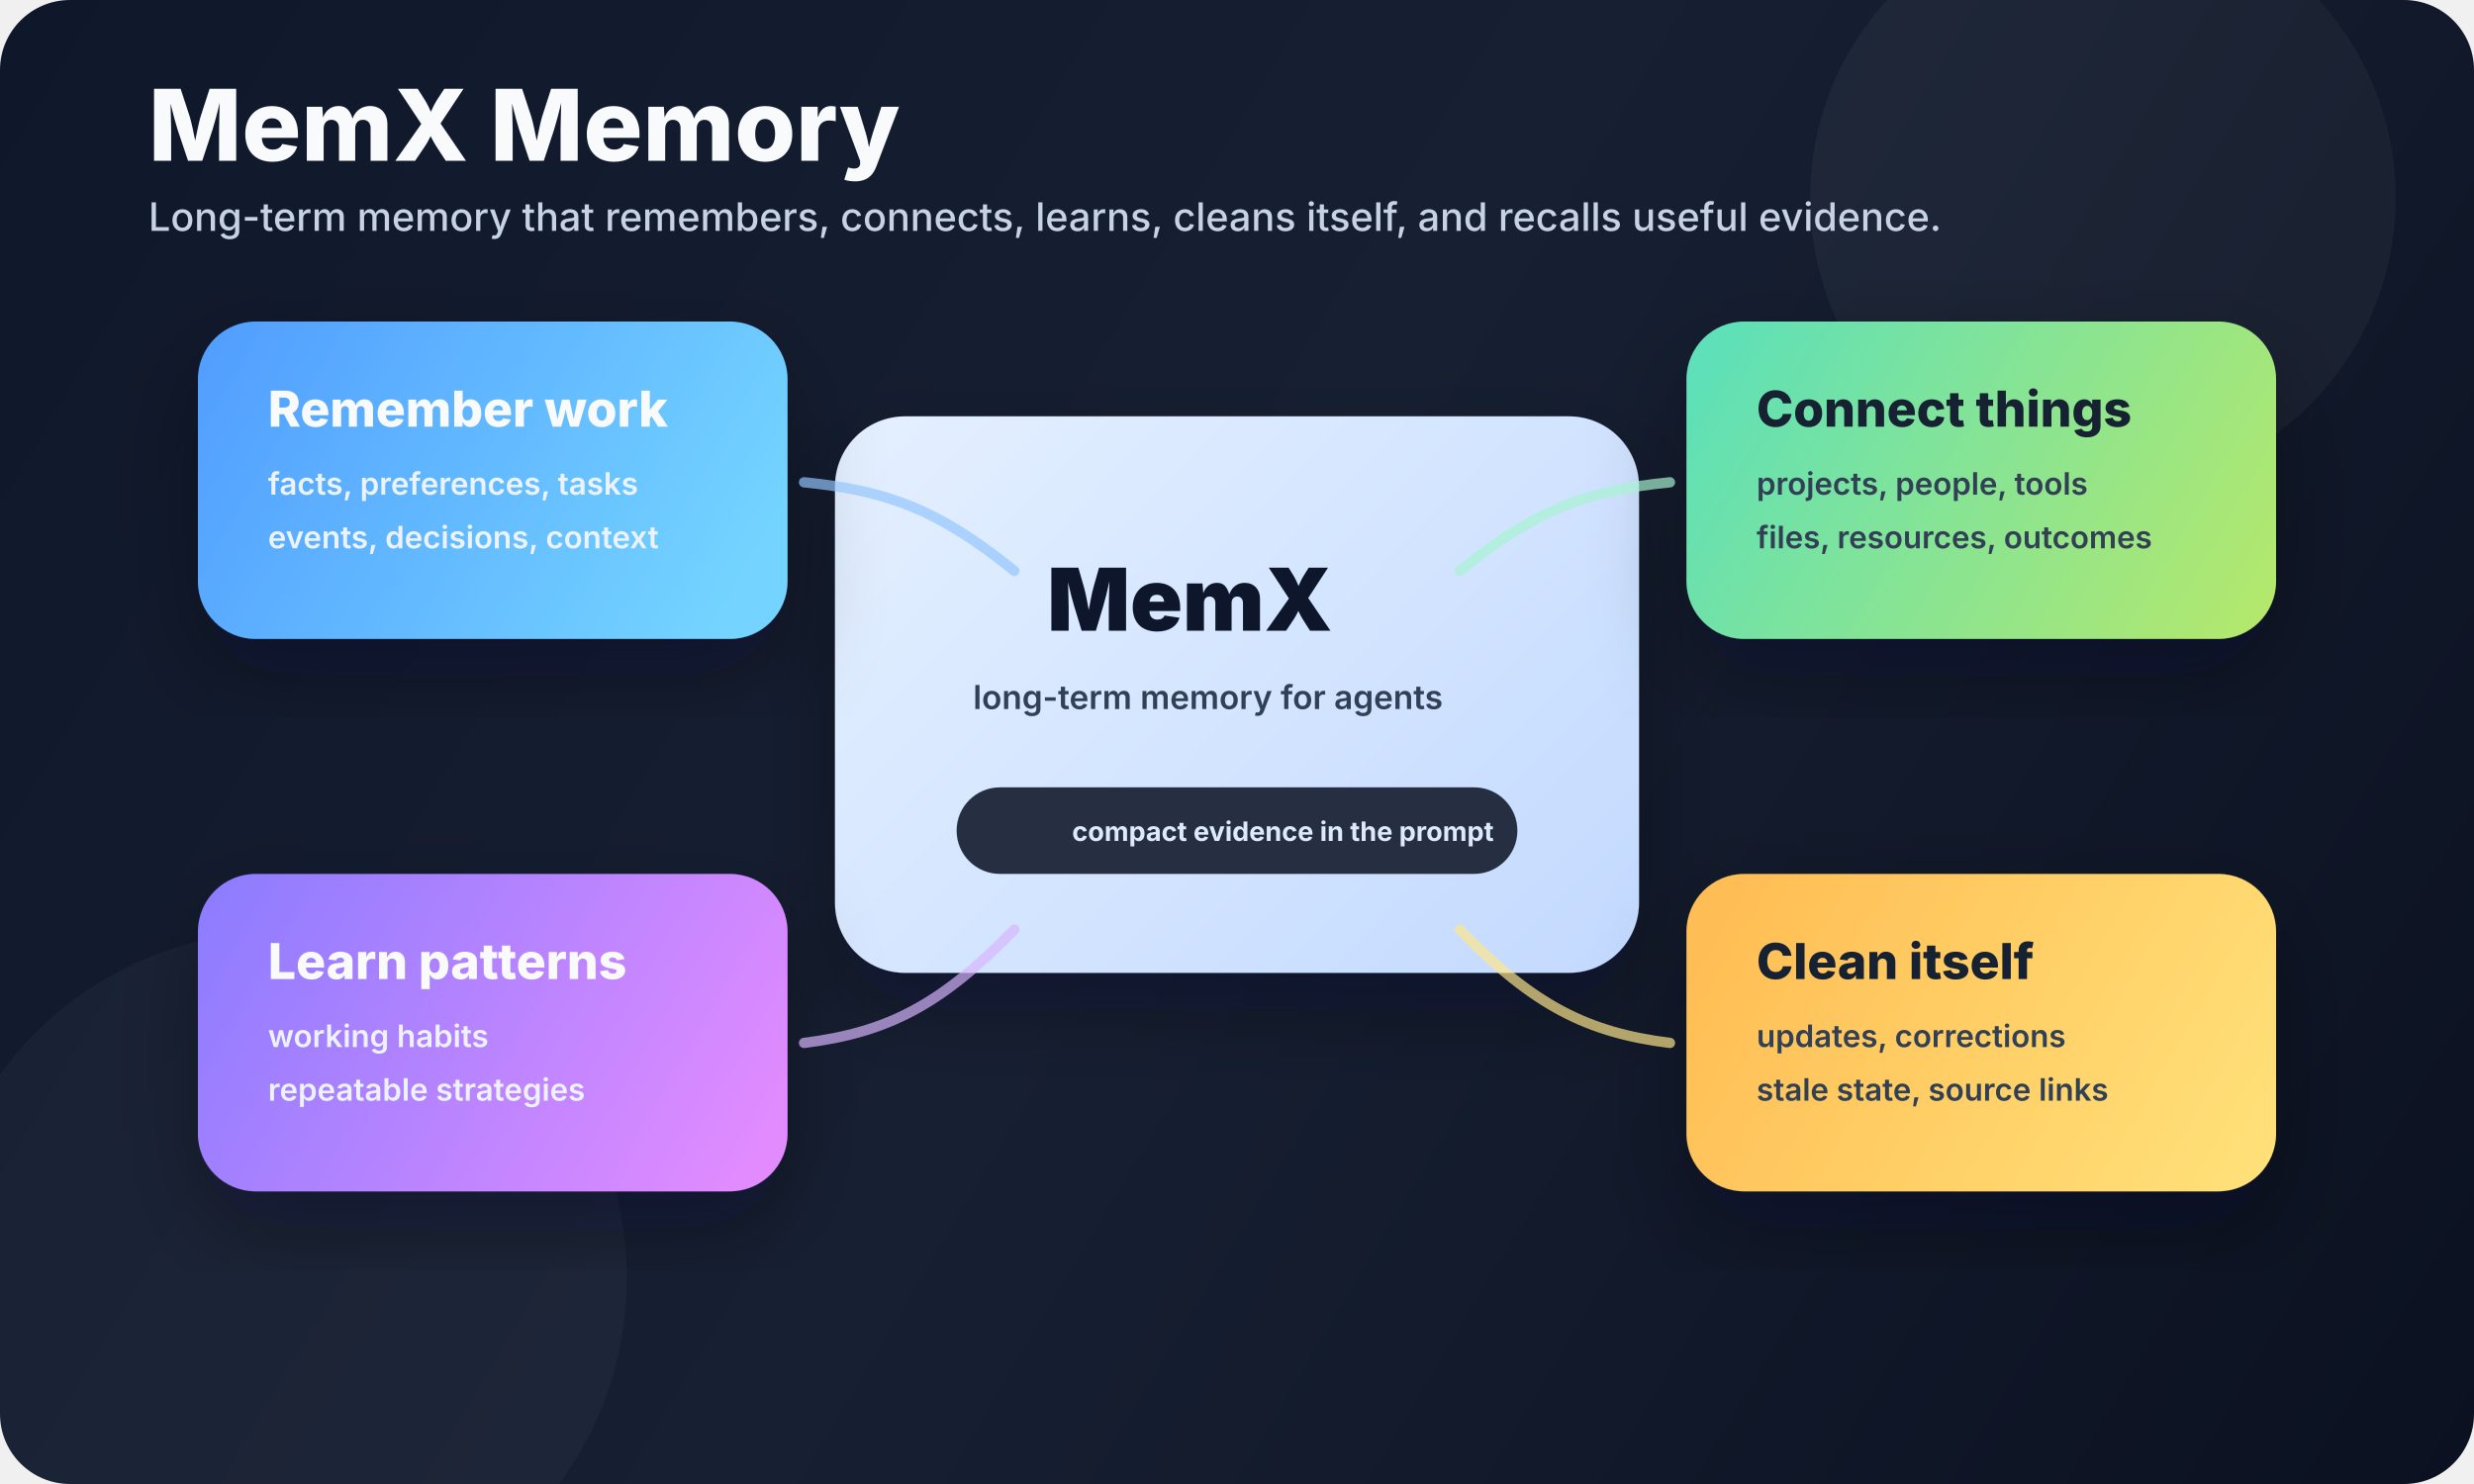
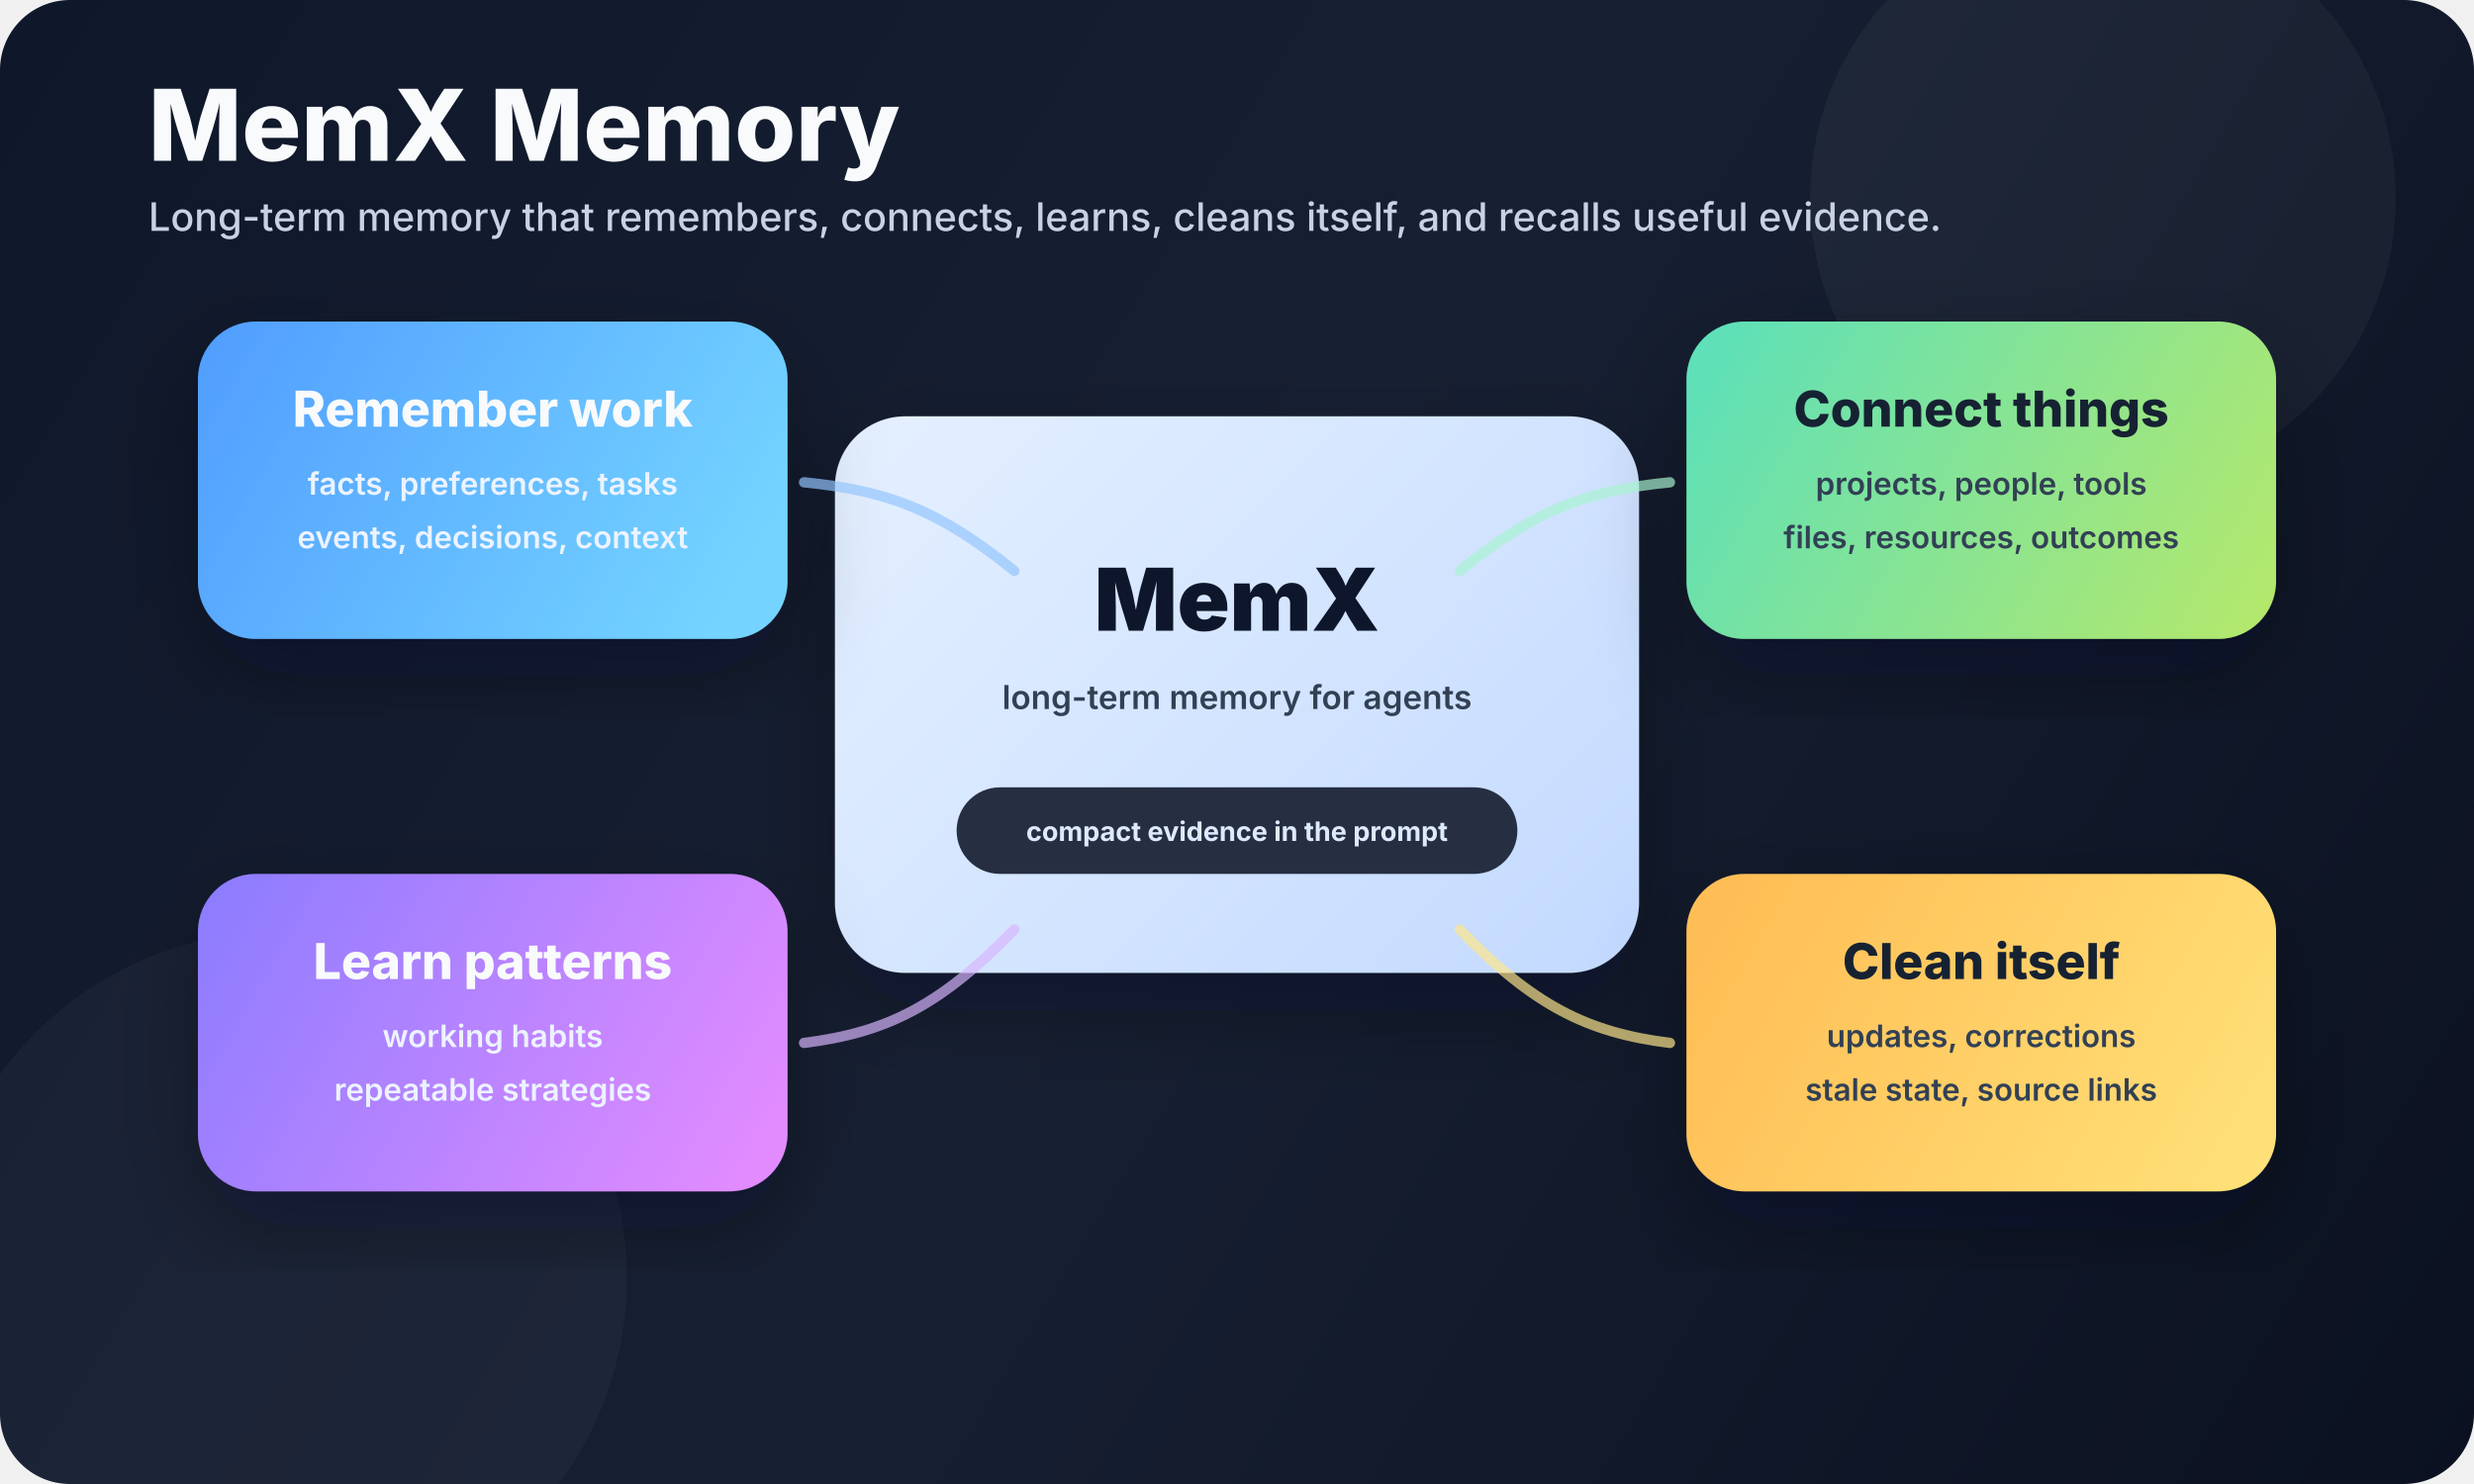
<svg xmlns="http://www.w3.org/2000/svg" width="1200" height="720" viewBox="0 0 1200 720" fill="none" role="img" aria-labelledby="title desc">
  <defs>
    <linearGradient id="bg" x1="0" y1="0" x2="1200" y2="720" gradientUnits="userSpaceOnUse">
      <stop offset="0" stop-color="#0F172A" />
      <stop offset="0.48" stop-color="#172033" />
      <stop offset="1" stop-color="#0B1120" />
    </linearGradient>
    <linearGradient id="center" x1="410" y1="172" x2="790" y2="548" gradientUnits="userSpaceOnUse">
      <stop stop-color="#E6F1FF" />
      <stop offset="1" stop-color="#BFD7FF" />
    </linearGradient>
    <linearGradient id="blue" x1="96" y1="142" x2="356" y2="292" gradientUnits="userSpaceOnUse">
      <stop stop-color="#4F9BFF" />
      <stop offset="1" stop-color="#74D4FF" />
    </linearGradient>
    <linearGradient id="green" x1="844" y1="142" x2="1104" y2="292" gradientUnits="userSpaceOnUse">
      <stop stop-color="#5EE0B8" />
      <stop offset="1" stop-color="#B4E86C" />
    </linearGradient>
    <linearGradient id="purple" x1="96" y1="428" x2="356" y2="578" gradientUnits="userSpaceOnUse">
      <stop stop-color="#8B7CFF" />
      <stop offset="1" stop-color="#E18BFF" />
    </linearGradient>
    <linearGradient id="gold" x1="844" y1="428" x2="1104" y2="578" gradientUnits="userSpaceOnUse">
      <stop stop-color="#FFBE55" />
      <stop offset="1" stop-color="#FFE27A" />
    </linearGradient>
    <filter id="shadow" x="-25%" y="-25%" width="150%" height="150%" color-interpolation-filters="sRGB">
      <feDropShadow dx="0" dy="18" stdDeviation="22" flood-color="#020617" flood-opacity="0.34" />
    </filter>
    <style>
      .title { font: 800 48px Inter, ui-sans-serif, system-ui, -apple-system, BlinkMacSystemFont, "Segoe UI", sans-serif; fill: #F8FAFC; letter-spacing: 0; }
      .subtitle { font: 500 19px Inter, ui-sans-serif, system-ui, -apple-system, BlinkMacSystemFont, "Segoe UI", sans-serif; fill: #C7D2E5; letter-spacing: 0; }
      .centerTitle { font: 900 42px Inter, ui-sans-serif, system-ui, -apple-system, BlinkMacSystemFont, "Segoe UI", sans-serif; fill: #0F172A; letter-spacing: 0; }
      .centerSmall { font: 600 16px Inter, ui-sans-serif, system-ui, -apple-system, BlinkMacSystemFont, "Segoe UI", sans-serif; fill: #334155; letter-spacing: 0; }
      .cardTitle { font: 800 24px Inter, ui-sans-serif, system-ui, -apple-system, BlinkMacSystemFont, "Segoe UI", sans-serif; fill: #F8FAFC; letter-spacing: 0; }
      .cardText { font: 600 15px Inter, ui-sans-serif, system-ui, -apple-system, BlinkMacSystemFont, "Segoe UI", sans-serif; fill: #ECF3FF; letter-spacing: 0; }
      .darkTitle { font: 800 24px Inter, ui-sans-serif, system-ui, -apple-system, BlinkMacSystemFont, "Segoe UI", sans-serif; fill: #172033; letter-spacing: 0; }
      .darkText { font: 600 15px Inter, ui-sans-serif, system-ui, -apple-system, BlinkMacSystemFont, "Segoe UI", sans-serif; fill: #334155; letter-spacing: 0; }
      .pill { font: 700 13px Inter, ui-sans-serif, system-ui, -apple-system, BlinkMacSystemFont, "Segoe UI", sans-serif; fill: #DDEAFE; letter-spacing: 0; }
    </style>
  </defs>
  <rect width="1200" height="720" rx="34" fill="url(#bg)" />
  <circle cx="1020" cy="96" r="142" fill="#FFFFFF" opacity="0.04" />
  <circle cx="136" cy="620" r="168" fill="#FFFFFF" opacity="0.035" />
  <text x="72" y="78" class="title">MemX Memory</text>
  <text x="72" y="112" class="subtitle">Long-term memory that remembers, connects, learns, cleans itself, and recalls useful evidence.</text>
  <g filter="url(#shadow)">
    <rect x="405" y="202" width="390" height="270" rx="34" fill="url(#center)" />
-     <text x="508" y="306" class="centerTitle">MemX</text>
-     <text x="472" y="344" class="centerSmall">long-term memory for agents</text>
+     <text x="600" y="306" text-anchor="middle" class="centerTitle">MemX</text>
+     <text x="600" y="344" text-anchor="middle" class="centerSmall">long-term memory for agents</text>
    <rect x="464" y="382" width="272" height="42" rx="21" fill="#0F172A" opacity="0.88" />
-     <text x="520" y="408" class="pill">compact evidence in the prompt</text>
+     <text x="600" y="408" text-anchor="middle" class="pill">compact evidence in the prompt</text>
  </g>
  <g filter="url(#shadow)">
    <rect x="96" y="156" width="286" height="154" rx="28" fill="url(#blue)" />
-     <text x="130" y="207" class="cardTitle">Remember work</text>
-     <text x="130" y="240" class="cardText">facts, preferences, tasks</text>
-     <text x="130" y="266" class="cardText">events, decisions, context</text>
+     <text x="239" y="207" text-anchor="middle" class="cardTitle">Remember work</text>
+     <text x="239" y="240" text-anchor="middle" class="cardText">facts, preferences, tasks</text>
+     <text x="239" y="266" text-anchor="middle" class="cardText">events, decisions, context</text>
  </g>
  <g filter="url(#shadow)">
    <rect x="818" y="156" width="286" height="154" rx="28" fill="url(#green)" />
-     <text x="852" y="207" class="darkTitle">Connect things</text>
-     <text x="852" y="240" class="darkText">projects, people, tools</text>
-     <text x="852" y="266" class="darkText">files, resources, outcomes</text>
+     <text x="961" y="207" text-anchor="middle" class="darkTitle">Connect things</text>
+     <text x="961" y="240" text-anchor="middle" class="darkText">projects, people, tools</text>
+     <text x="961" y="266" text-anchor="middle" class="darkText">files, resources, outcomes</text>
  </g>
  <g filter="url(#shadow)">
    <rect x="96" y="424" width="286" height="154" rx="28" fill="url(#purple)" />
-     <text x="130" y="475" class="cardTitle">Learn patterns</text>
-     <text x="130" y="508" class="cardText">working habits</text>
-     <text x="130" y="534" class="cardText">repeatable strategies</text>
+     <text x="239" y="475" text-anchor="middle" class="cardTitle">Learn patterns</text>
+     <text x="239" y="508" text-anchor="middle" class="cardText">working habits</text>
+     <text x="239" y="534" text-anchor="middle" class="cardText">repeatable strategies</text>
  </g>
  <g filter="url(#shadow)">
    <rect x="818" y="424" width="286" height="154" rx="28" fill="url(#gold)" />
-     <text x="852" y="475" class="darkTitle">Clean itself</text>
-     <text x="852" y="508" class="darkText">updates, corrections</text>
-     <text x="852" y="534" class="darkText">stale state, source links</text>
+     <text x="961" y="475" text-anchor="middle" class="darkTitle">Clean itself</text>
+     <text x="961" y="508" text-anchor="middle" class="darkText">updates, corrections</text>
+     <text x="961" y="534" text-anchor="middle" class="darkText">stale state, source links</text>
  </g>
  <path d="M390 234C430 238 455 247 492 277" stroke="#93C5FD" stroke-width="5" stroke-linecap="round" opacity="0.68" />
  <path d="M810 234C770 238 745 247 708 277" stroke="#A7F3D0" stroke-width="5" stroke-linecap="round" opacity="0.68" />
  <path d="M390 506C430 501 456 488 492 451" stroke="#D8B4FE" stroke-width="5" stroke-linecap="round" opacity="0.68" />
  <path d="M810 506C770 501 744 488 708 451" stroke="#FDE68A" stroke-width="5" stroke-linecap="round" opacity="0.68" />
</svg>
